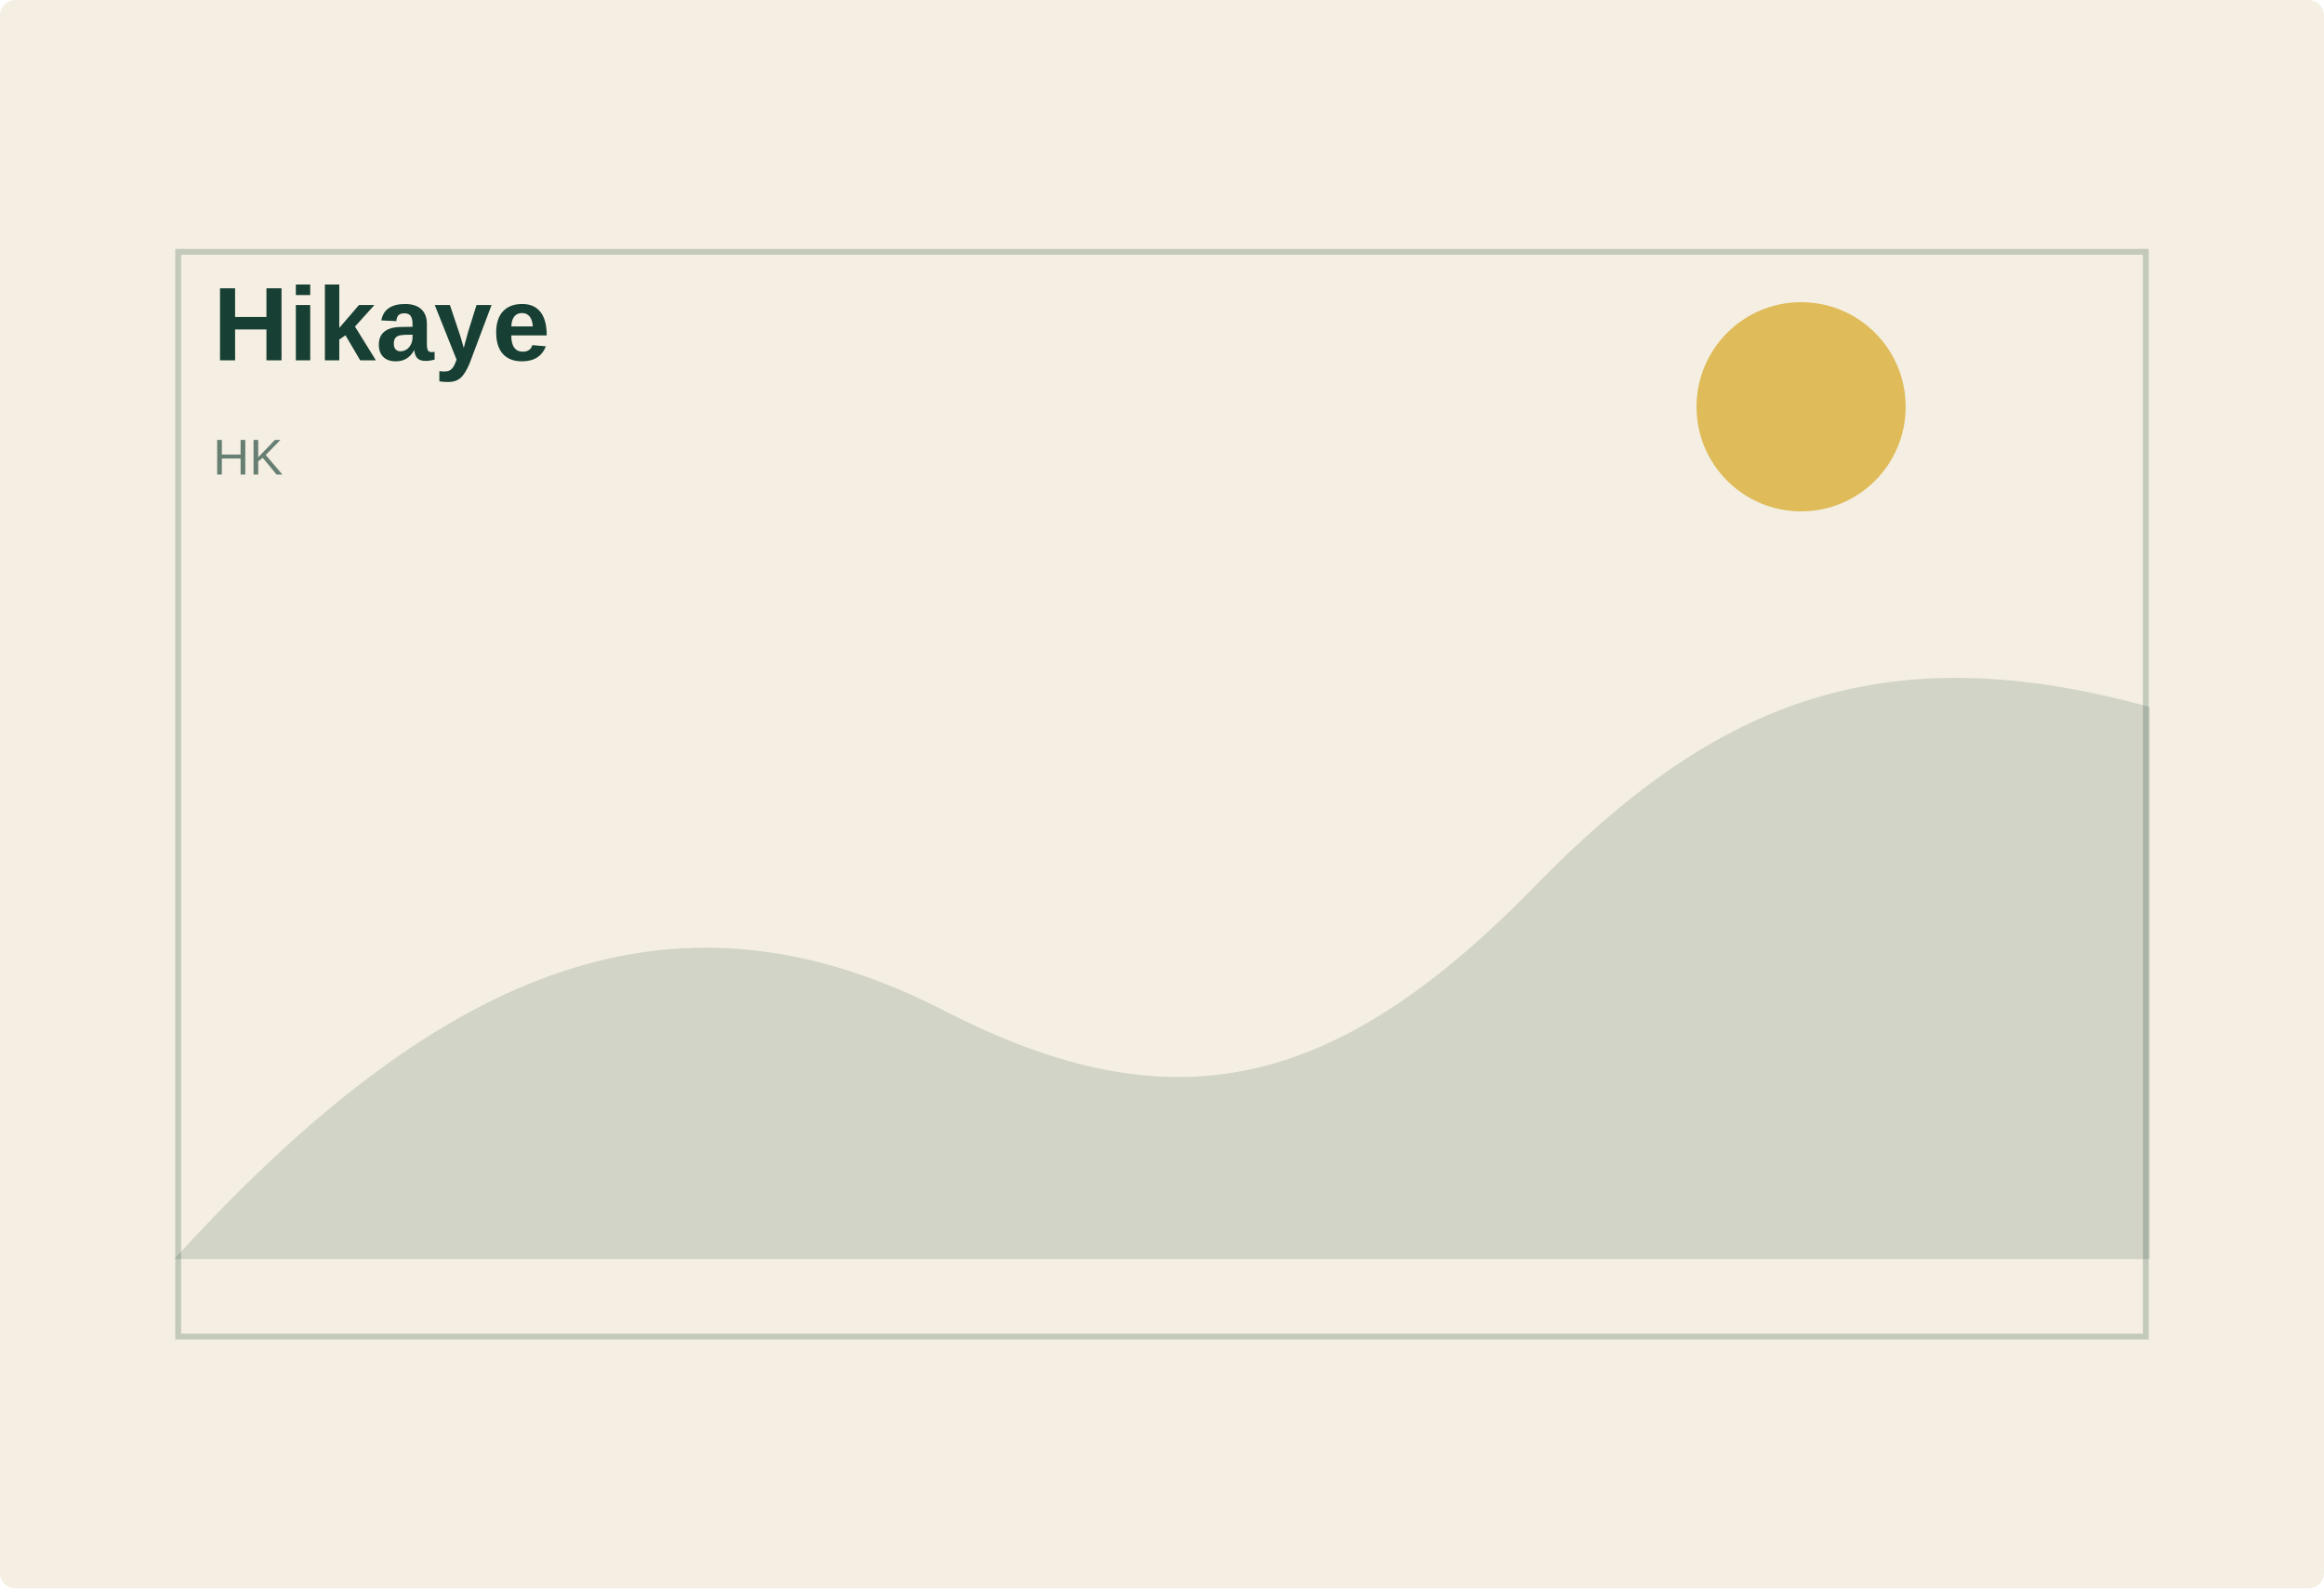
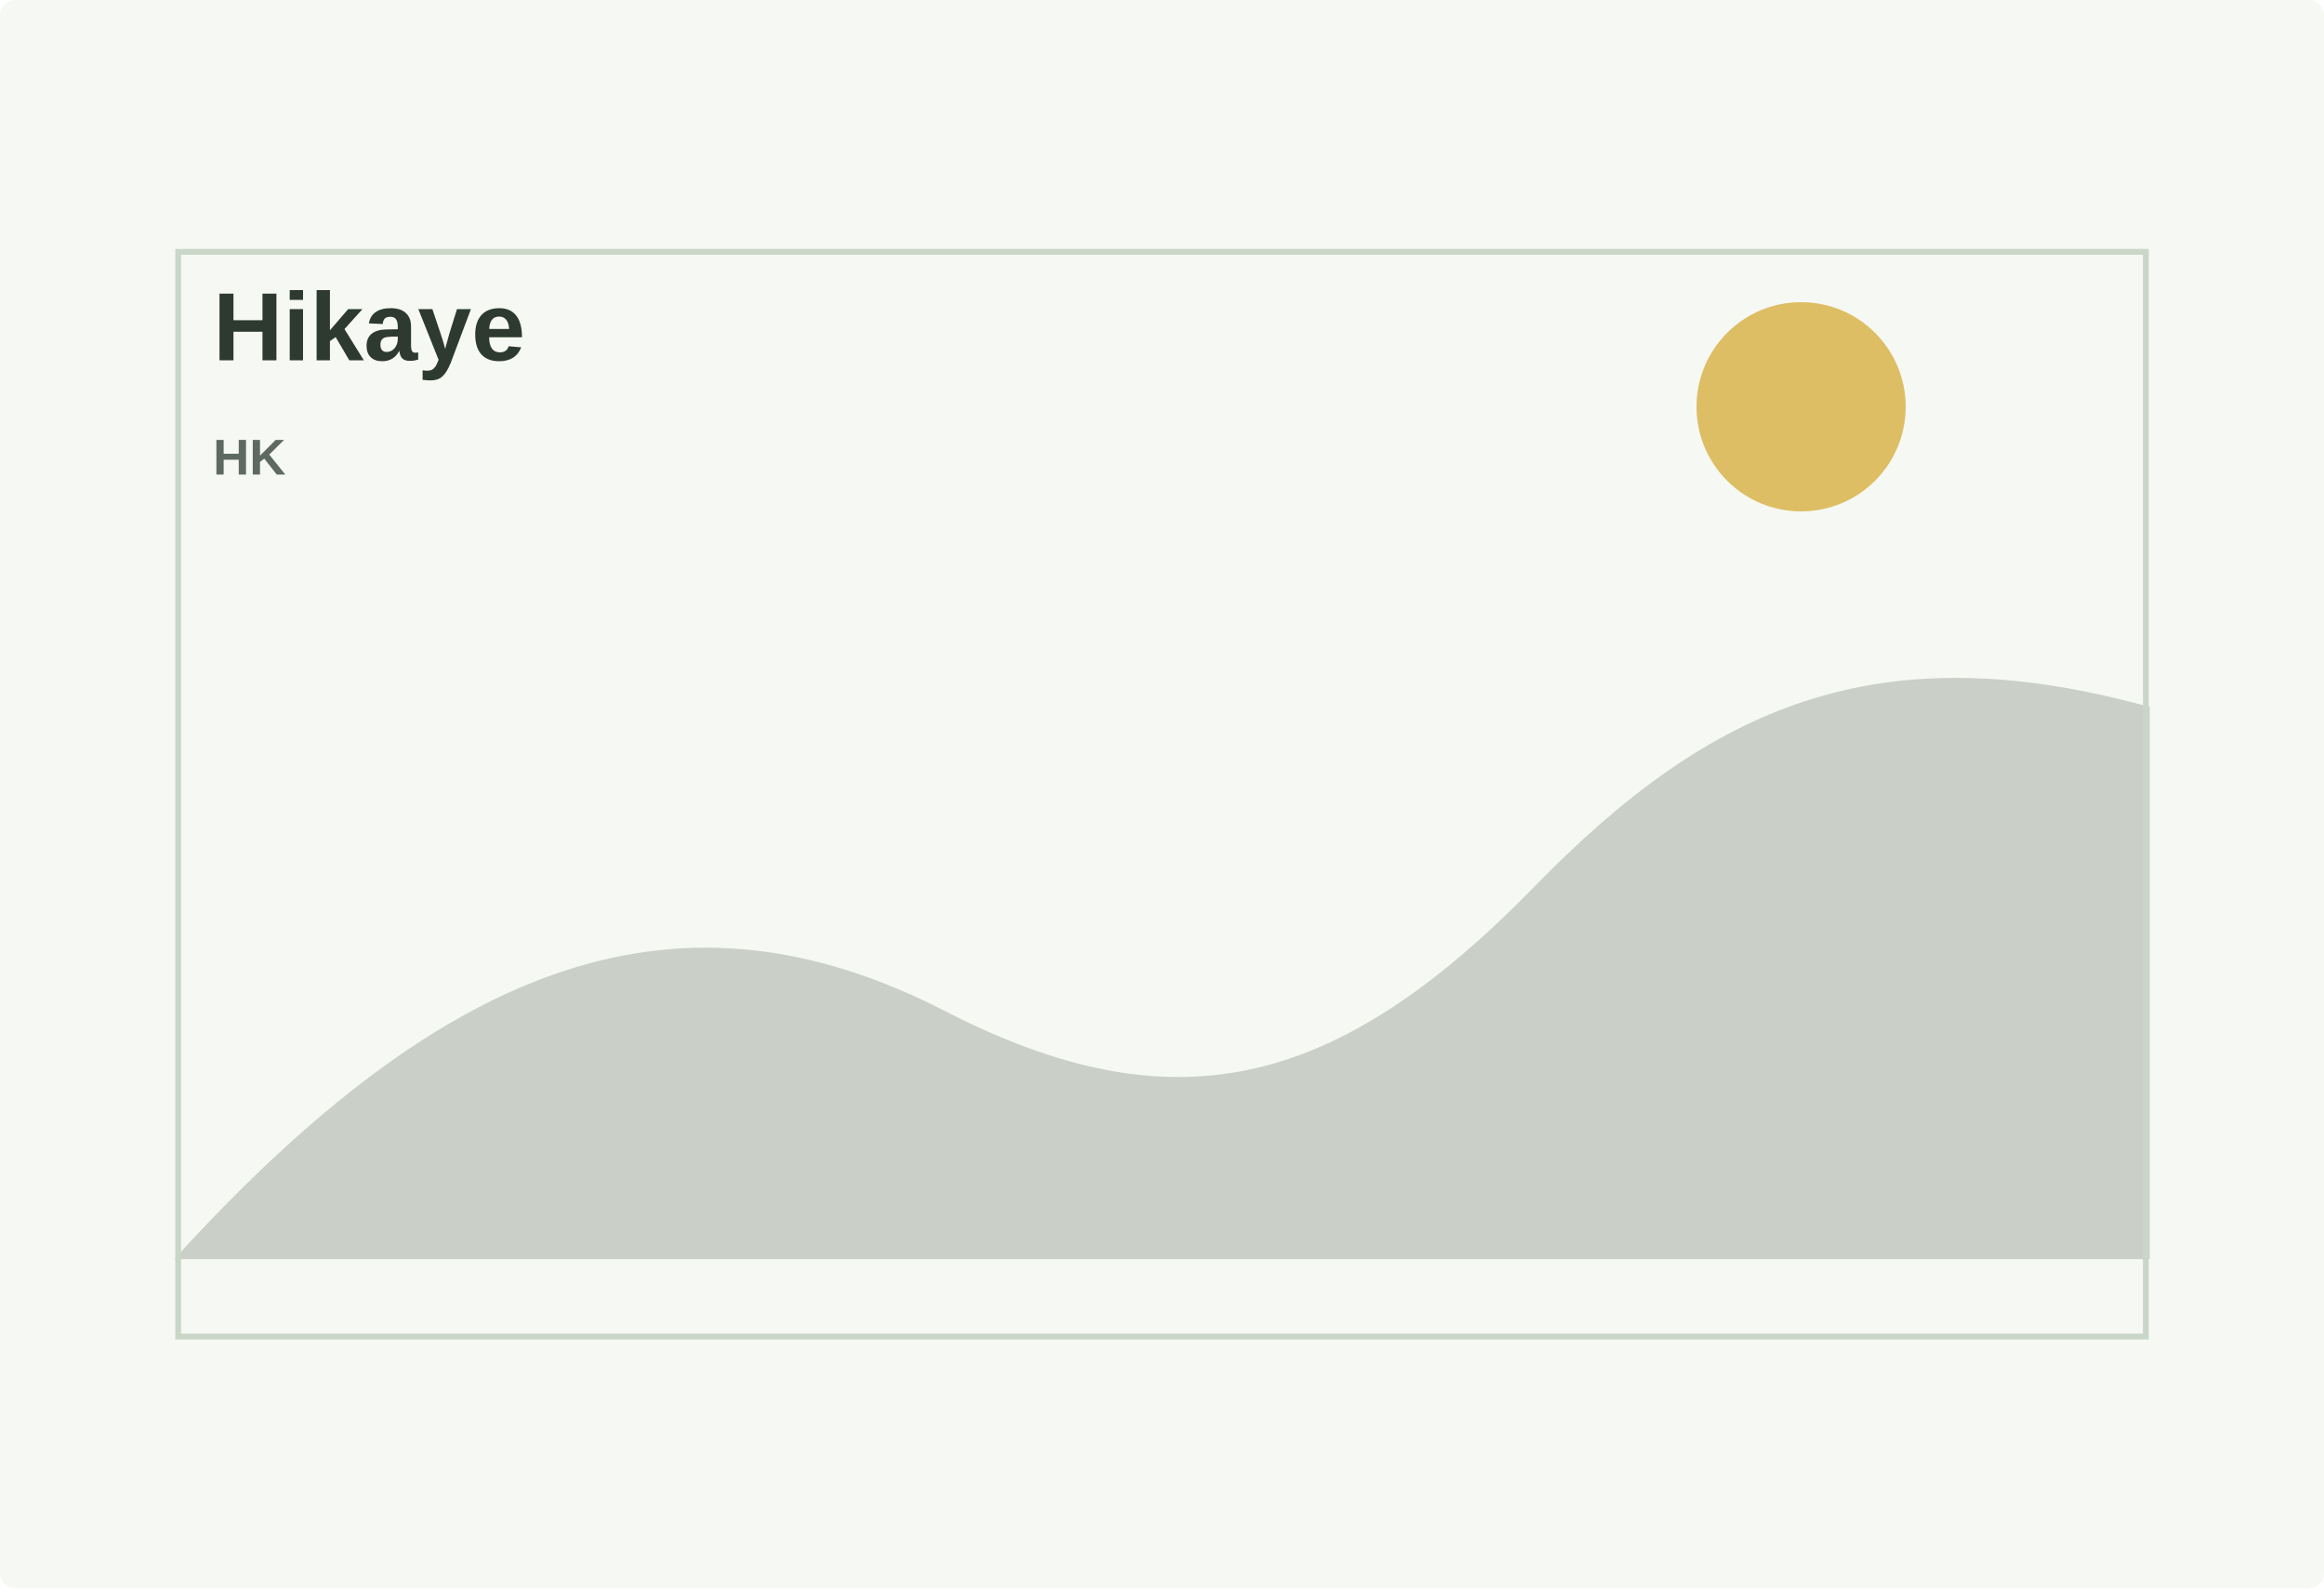
<svg xmlns="http://www.w3.org/2000/svg" width="1200" height="820" viewBox="0 0 1200 820" role="img" aria-labelledby="title">
-   <rect width="1200" height="820" rx="8" fill="#f4efe2" />
-   <path d="M90 650C232 494 352 452 488 522c117 60 201 42 305-65 90-92 176-131 317-92v285H90Z" fill="#173f33" opacity=".16" />
-   <path d="M92 130h1016v560H92z" fill="none" stroke="#173f33" stroke-width="3" opacity=".22" />
-   <circle cx="930" cy="210" r="54" fill="#d6a51f" opacity=".7" />
-   <text x="110" y="186" fill="#173f33" font-family="Arial, sans-serif" font-size="54" font-weight="700">Hikaye</text>
-   <text x="110" y="245" fill="#173f33" opacity=".64" font-family="Arial, sans-serif" font-size="26">HK</text>
+   <rect width="1200" height="820" rx="8" fill="#F6F8F3" />
+   <path d="M90 650C232 494 352 452 488 522c117 60 201 42 305-65 90-92 176-131 317-92v285H90Z" fill="#2E3A2F" opacity=".22" />
+   <path d="M92 130h1016v560H92z" fill="none" stroke="#C9D6C8" stroke-width="3" />
+   <circle cx="930" cy="210" r="54" fill="#D4A72C" opacity=".72" />
+   <text x="110" y="186" fill="#2E3A2F" font-family="Aptos, Segoe UI, Arial, sans-serif" font-size="50" font-weight="800">Hikaye</text>
+   <text x="110" y="245" fill="#5E6A61" font-family="Aptos, Segoe UI, Arial, sans-serif" font-size="26" font-weight="600">HK</text>
</svg>
